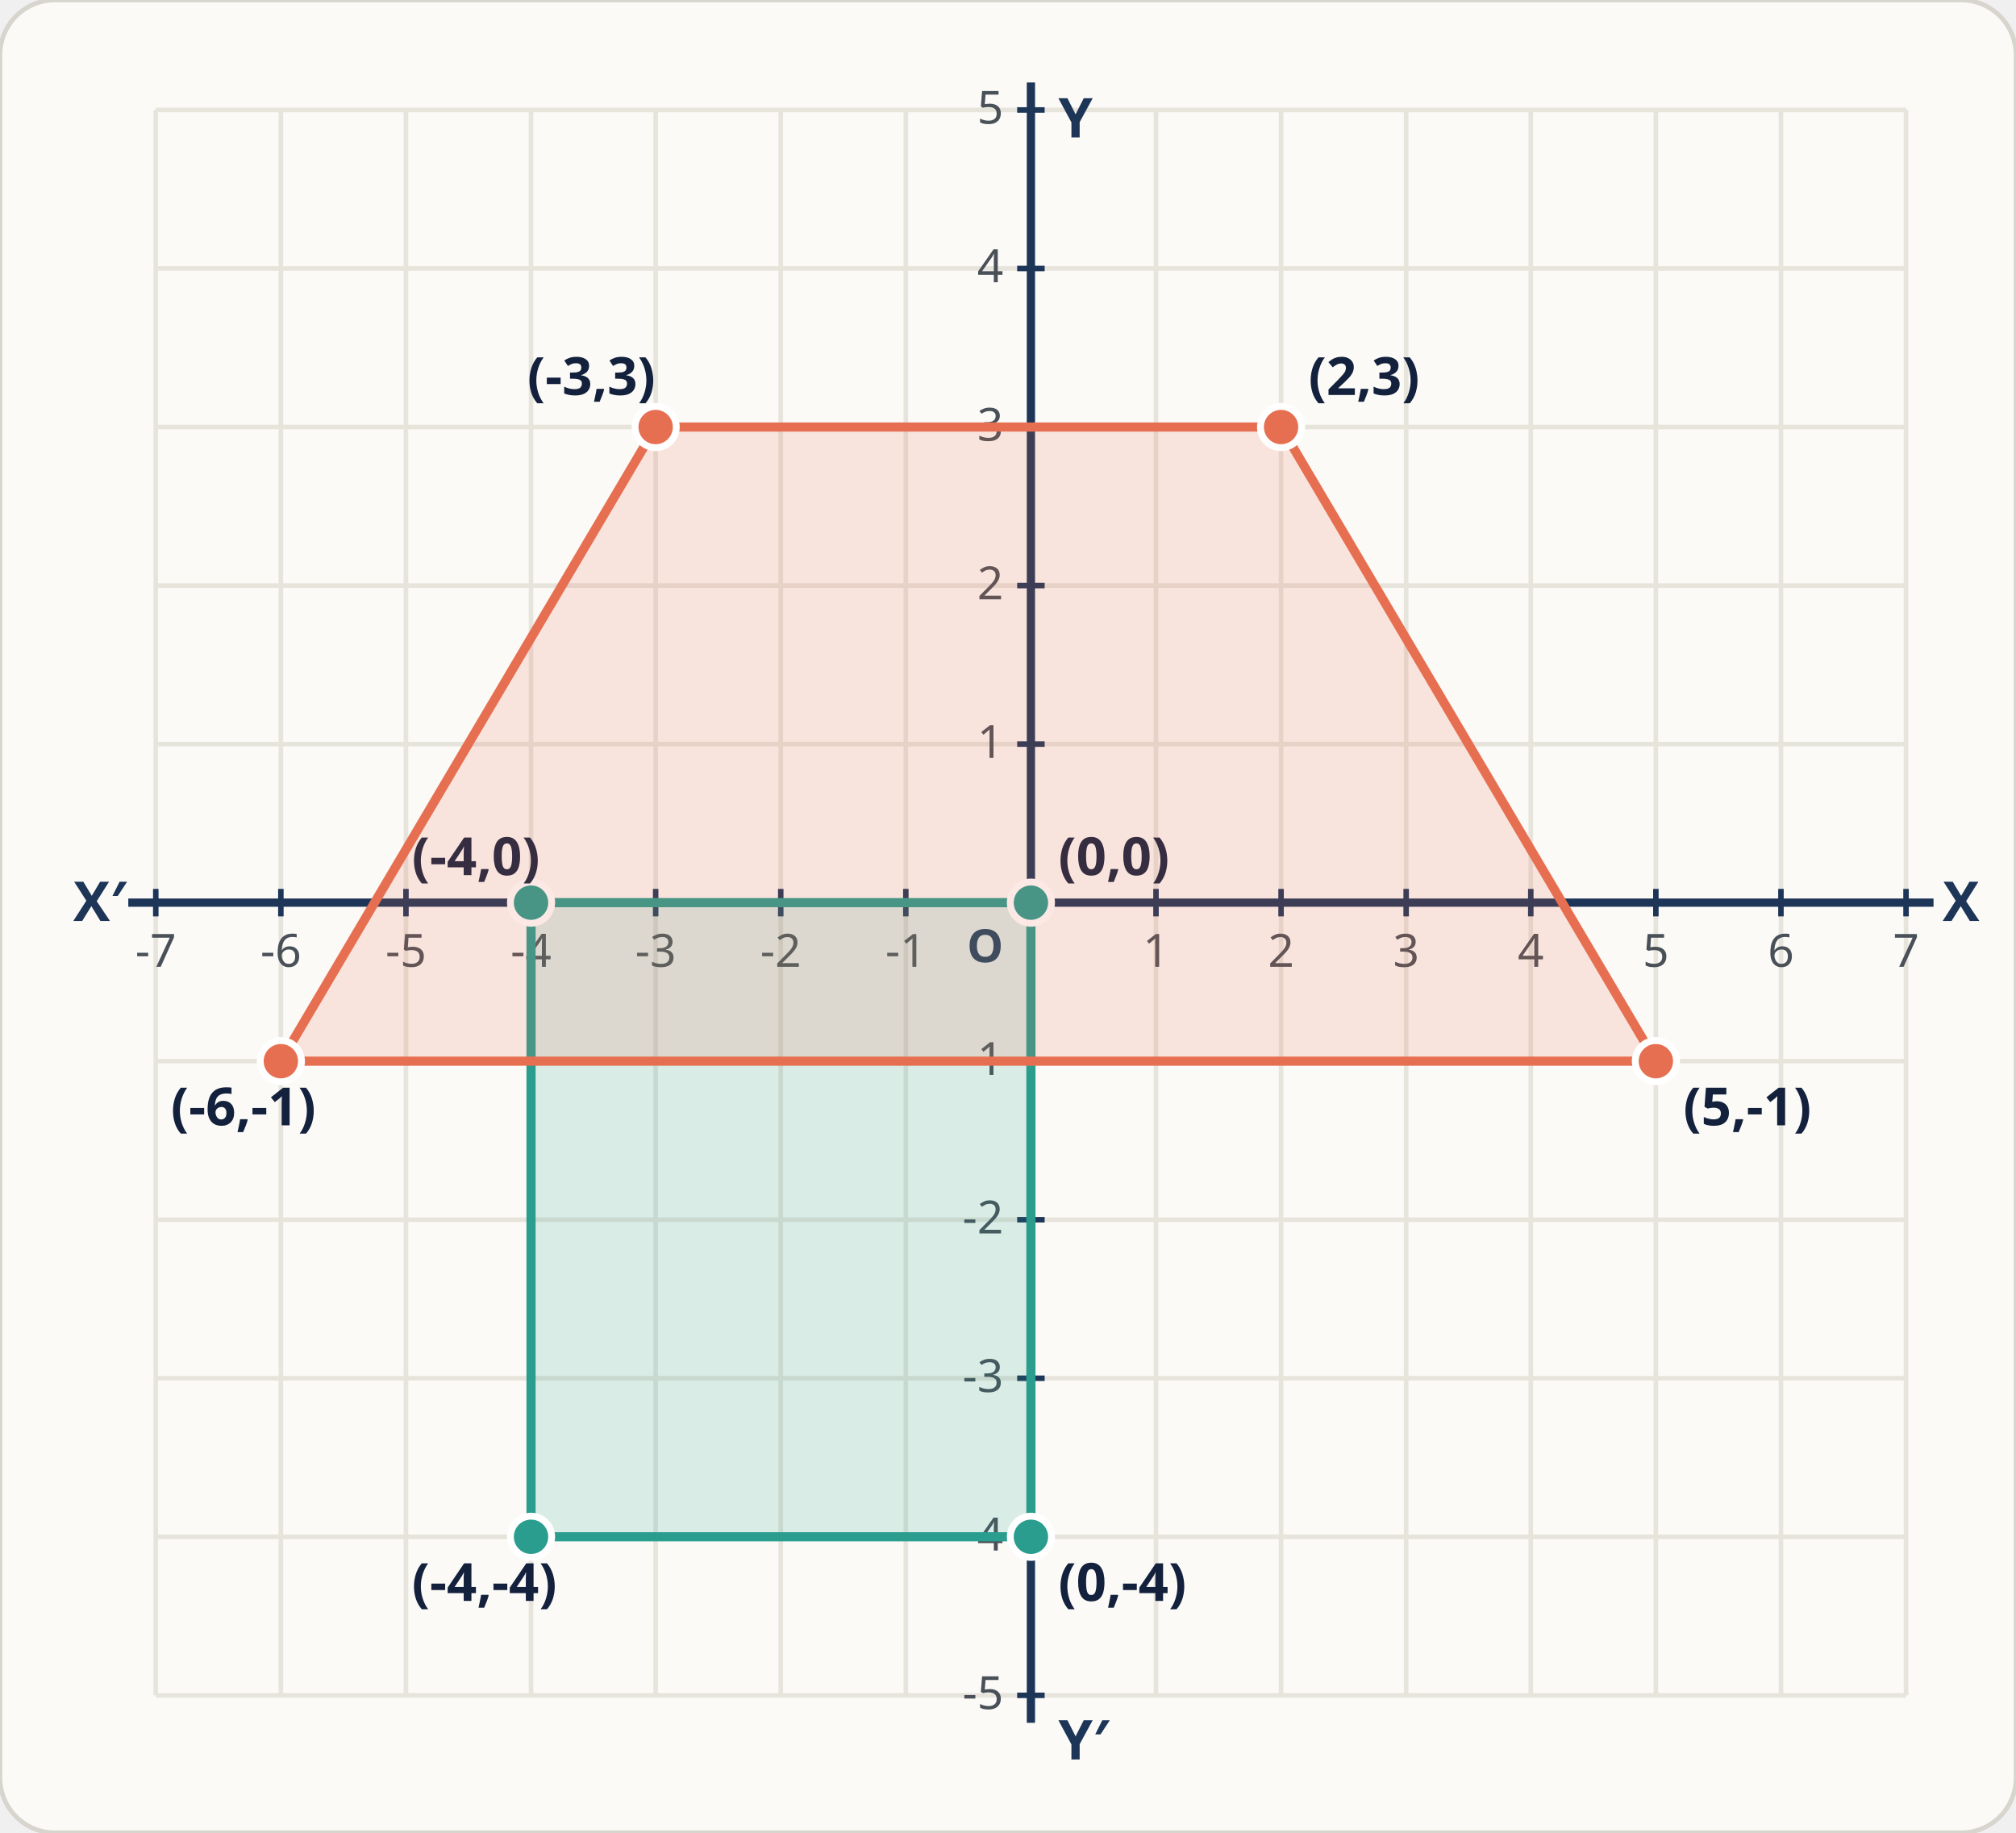
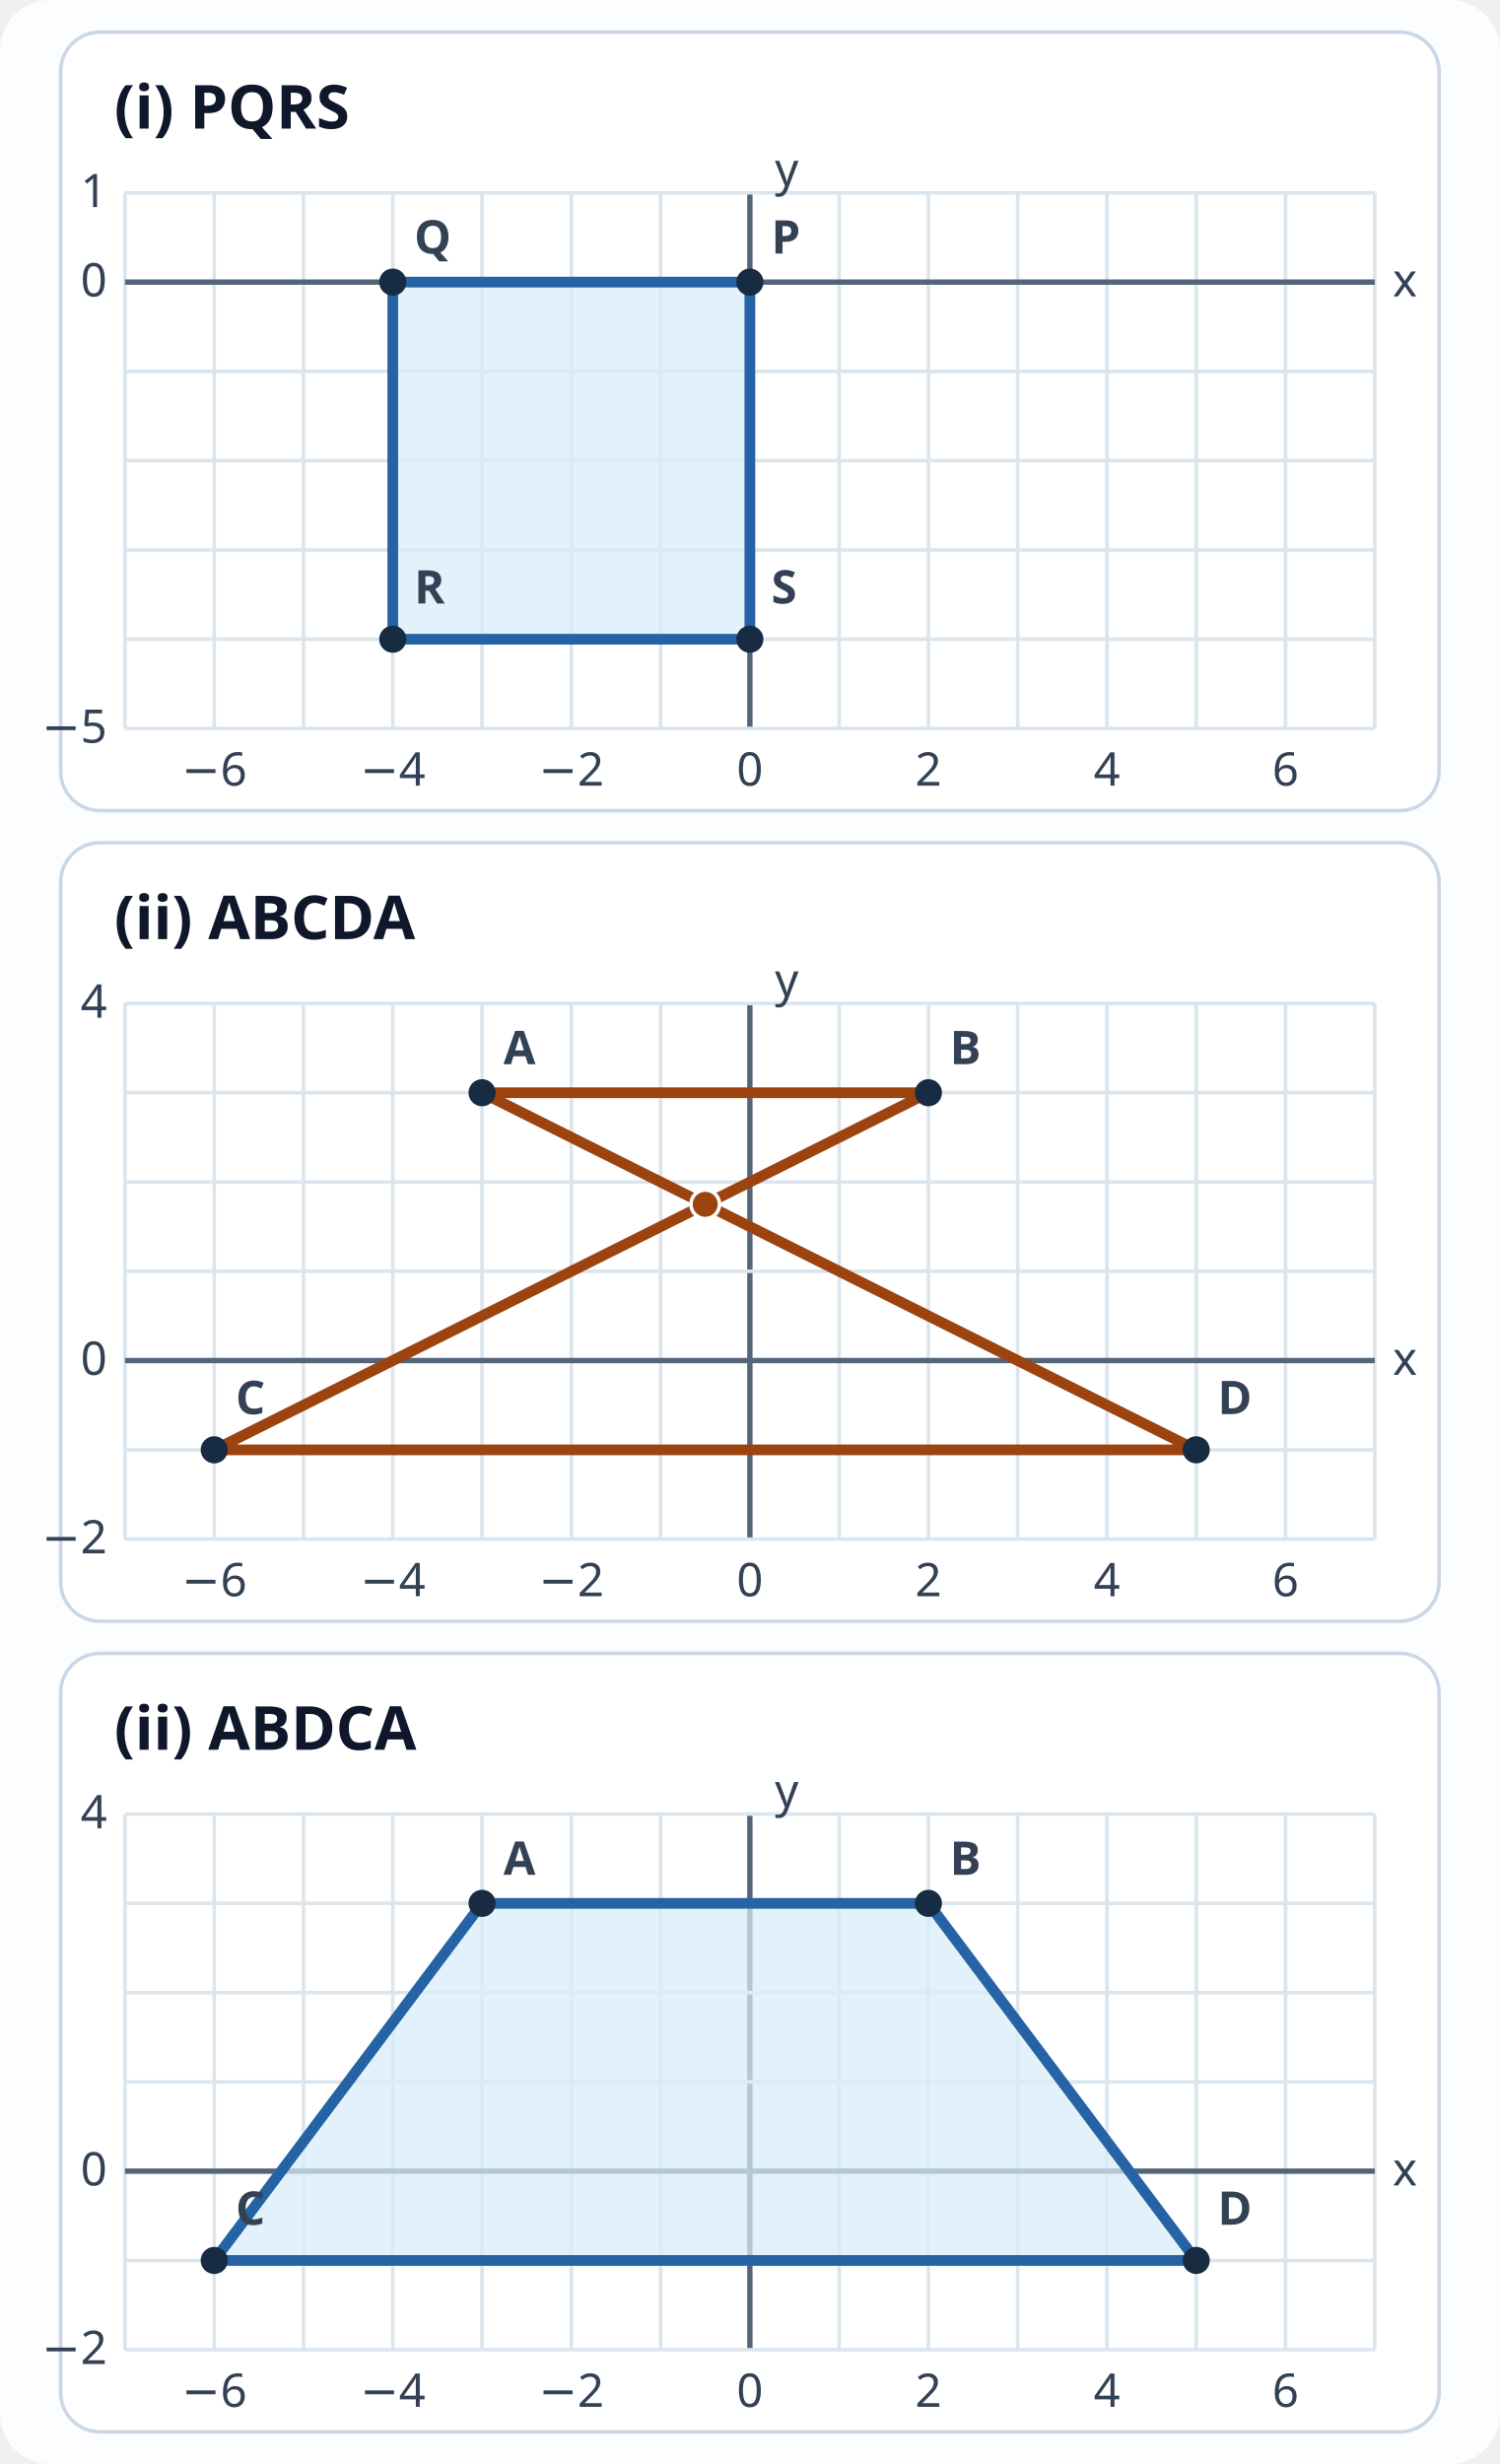
- <svg xmlns="http://www.w3.org/2000/svg" viewBox="0 0 440 400" width="440" height="400" role="img" aria-label="Square in Quadrant III and Trapezium across Quadrants I-IV">
-   <rect width="440" height="400" rx="12" fill="#fbfaf7" stroke="#d8d5ce" />
-   <line x1="34.0" y1="24" x2="34.0" y2="370" stroke="#e7e4dc" stroke-width="1" />
-   <line x1="61.3" y1="24" x2="61.3" y2="370" stroke="#e7e4dc" stroke-width="1" />
-   <line x1="88.6" y1="24" x2="88.6" y2="370" stroke="#e7e4dc" stroke-width="1" />
-   <line x1="115.9" y1="24" x2="115.9" y2="370" stroke="#e7e4dc" stroke-width="1" />
-   <line x1="143.1" y1="24" x2="143.1" y2="370" stroke="#e7e4dc" stroke-width="1" />
-   <line x1="170.4" y1="24" x2="170.4" y2="370" stroke="#e7e4dc" stroke-width="1" />
-   <line x1="197.7" y1="24" x2="197.7" y2="370" stroke="#e7e4dc" stroke-width="1" />
-   <line x1="225.0" y1="24" x2="225.0" y2="370" stroke="#e7e4dc" stroke-width="1" />
-   <line x1="252.3" y1="24" x2="252.3" y2="370" stroke="#e7e4dc" stroke-width="1" />
-   <line x1="279.6" y1="24" x2="279.6" y2="370" stroke="#e7e4dc" stroke-width="1" />
-   <line x1="306.9" y1="24" x2="306.9" y2="370" stroke="#e7e4dc" stroke-width="1" />
-   <line x1="334.1" y1="24" x2="334.1" y2="370" stroke="#e7e4dc" stroke-width="1" />
-   <line x1="361.4" y1="24" x2="361.4" y2="370" stroke="#e7e4dc" stroke-width="1" />
-   <line x1="388.7" y1="24" x2="388.7" y2="370" stroke="#e7e4dc" stroke-width="1" />
-   <line x1="416.0" y1="24" x2="416.0" y2="370" stroke="#e7e4dc" stroke-width="1" />
-   <line x1="34" y1="370.0" x2="416" y2="370.0" stroke="#e7e4dc" stroke-width="1" />
-   <line x1="34" y1="335.4" x2="416" y2="335.4" stroke="#e7e4dc" stroke-width="1" />
-   <line x1="34" y1="300.8" x2="416" y2="300.8" stroke="#e7e4dc" stroke-width="1" />
-   <line x1="34" y1="266.2" x2="416" y2="266.2" stroke="#e7e4dc" stroke-width="1" />
-   <line x1="34" y1="231.6" x2="416" y2="231.6" stroke="#e7e4dc" stroke-width="1" />
-   <line x1="34" y1="197.0" x2="416" y2="197.0" stroke="#e7e4dc" stroke-width="1" />
-   <line x1="34" y1="162.4" x2="416" y2="162.4" stroke="#e7e4dc" stroke-width="1" />
-   <line x1="34" y1="127.8" x2="416" y2="127.8" stroke="#e7e4dc" stroke-width="1" />
-   <line x1="34" y1="93.2" x2="416" y2="93.2" stroke="#e7e4dc" stroke-width="1" />
-   <line x1="34" y1="58.6" x2="416" y2="58.6" stroke="#e7e4dc" stroke-width="1" />
-   <line x1="34" y1="24.0" x2="416" y2="24.0" stroke="#e7e4dc" stroke-width="1" />
-   <line x1="225.0" y1="18" x2="225.0" y2="376" stroke="#1d3557" stroke-width="1.8" />
-   <text x="231.0" y="30" font-family="system-ui,sans-serif" font-size="12" font-weight="700" fill="#1d3557">Y</text>
-   <text x="231.0" y="384" font-family="system-ui,sans-serif" font-size="12" font-weight="700" fill="#1d3557">Y′</text>
-   <line x1="28" y1="197.0" x2="422" y2="197.0" stroke="#1d3557" stroke-width="1.8" />
-   <text x="424" y="201.0" font-family="system-ui,sans-serif" font-size="12" font-weight="700" fill="#1d3557">X</text>
-   <text x="16" y="201.0" font-family="system-ui,sans-serif" font-size="12" font-weight="700" fill="#1d3557">X′</text>
-   <line x1="34.0" y1="194.0" x2="34.0" y2="200.0" stroke="#1d3557" stroke-width="1.2" />
-   <text x="34.0" y="211.0" text-anchor="middle" font-family="system-ui,sans-serif" font-size="10" fill="#495057">-7</text>
-   <line x1="61.3" y1="194.0" x2="61.3" y2="200.0" stroke="#1d3557" stroke-width="1.2" />
-   <text x="61.3" y="211.0" text-anchor="middle" font-family="system-ui,sans-serif" font-size="10" fill="#495057">-6</text>
-   <line x1="88.6" y1="194.0" x2="88.6" y2="200.0" stroke="#1d3557" stroke-width="1.2" />
-   <text x="88.6" y="211.0" text-anchor="middle" font-family="system-ui,sans-serif" font-size="10" fill="#495057">-5</text>
-   <line x1="115.9" y1="194.0" x2="115.9" y2="200.0" stroke="#1d3557" stroke-width="1.2" />
-   <text x="115.9" y="211.0" text-anchor="middle" font-family="system-ui,sans-serif" font-size="10" fill="#495057">-4</text>
-   <line x1="143.1" y1="194.0" x2="143.1" y2="200.0" stroke="#1d3557" stroke-width="1.2" />
-   <text x="143.1" y="211.0" text-anchor="middle" font-family="system-ui,sans-serif" font-size="10" fill="#495057">-3</text>
-   <line x1="170.4" y1="194.0" x2="170.4" y2="200.0" stroke="#1d3557" stroke-width="1.2" />
-   <text x="170.4" y="211.0" text-anchor="middle" font-family="system-ui,sans-serif" font-size="10" fill="#495057">-2</text>
-   <line x1="197.7" y1="194.0" x2="197.7" y2="200.0" stroke="#1d3557" stroke-width="1.2" />
-   <text x="197.7" y="211.0" text-anchor="middle" font-family="system-ui,sans-serif" font-size="10" fill="#495057">-1</text>
-   <line x1="252.3" y1="194.0" x2="252.3" y2="200.0" stroke="#1d3557" stroke-width="1.2" />
-   <text x="252.3" y="211.0" text-anchor="middle" font-family="system-ui,sans-serif" font-size="10" fill="#495057">1</text>
-   <line x1="279.6" y1="194.0" x2="279.6" y2="200.0" stroke="#1d3557" stroke-width="1.2" />
-   <text x="279.6" y="211.0" text-anchor="middle" font-family="system-ui,sans-serif" font-size="10" fill="#495057">2</text>
-   <line x1="306.9" y1="194.0" x2="306.9" y2="200.0" stroke="#1d3557" stroke-width="1.2" />
-   <text x="306.9" y="211.0" text-anchor="middle" font-family="system-ui,sans-serif" font-size="10" fill="#495057">3</text>
-   <line x1="334.1" y1="194.0" x2="334.1" y2="200.0" stroke="#1d3557" stroke-width="1.2" />
-   <text x="334.1" y="211.0" text-anchor="middle" font-family="system-ui,sans-serif" font-size="10" fill="#495057">4</text>
-   <line x1="361.4" y1="194.0" x2="361.4" y2="200.0" stroke="#1d3557" stroke-width="1.2" />
-   <text x="361.4" y="211.0" text-anchor="middle" font-family="system-ui,sans-serif" font-size="10" fill="#495057">5</text>
-   <line x1="388.7" y1="194.0" x2="388.7" y2="200.0" stroke="#1d3557" stroke-width="1.2" />
-   <text x="388.7" y="211.0" text-anchor="middle" font-family="system-ui,sans-serif" font-size="10" fill="#495057">6</text>
-   <line x1="416.0" y1="194.0" x2="416.0" y2="200.0" stroke="#1d3557" stroke-width="1.2" />
-   <text x="416.0" y="211.0" text-anchor="middle" font-family="system-ui,sans-serif" font-size="10" fill="#495057">7</text>
-   <line x1="222.0" y1="370.0" x2="228.0" y2="370.0" stroke="#1d3557" stroke-width="1.2" />
-   <text x="219.0" y="373.0" text-anchor="end" font-family="system-ui,sans-serif" font-size="10" fill="#495057">-5</text>
-   <line x1="222.0" y1="335.4" x2="228.0" y2="335.4" stroke="#1d3557" stroke-width="1.2" />
-   <text x="219.0" y="338.4" text-anchor="end" font-family="system-ui,sans-serif" font-size="10" fill="#495057">-4</text>
-   <line x1="222.0" y1="300.8" x2="228.0" y2="300.8" stroke="#1d3557" stroke-width="1.2" />
-   <text x="219.0" y="303.8" text-anchor="end" font-family="system-ui,sans-serif" font-size="10" fill="#495057">-3</text>
-   <line x1="222.0" y1="266.2" x2="228.0" y2="266.2" stroke="#1d3557" stroke-width="1.2" />
-   <text x="219.0" y="269.2" text-anchor="end" font-family="system-ui,sans-serif" font-size="10" fill="#495057">-2</text>
-   <line x1="222.0" y1="231.6" x2="228.0" y2="231.6" stroke="#1d3557" stroke-width="1.2" />
-   <text x="219.0" y="234.6" text-anchor="end" font-family="system-ui,sans-serif" font-size="10" fill="#495057">-1</text>
-   <line x1="222.0" y1="162.4" x2="228.0" y2="162.4" stroke="#1d3557" stroke-width="1.2" />
-   <text x="219.0" y="165.4" text-anchor="end" font-family="system-ui,sans-serif" font-size="10" fill="#495057">1</text>
-   <line x1="222.0" y1="127.8" x2="228.0" y2="127.8" stroke="#1d3557" stroke-width="1.2" />
-   <text x="219.0" y="130.8" text-anchor="end" font-family="system-ui,sans-serif" font-size="10" fill="#495057">2</text>
-   <line x1="222.0" y1="93.2" x2="228.0" y2="93.2" stroke="#1d3557" stroke-width="1.2" />
-   <text x="219.0" y="96.2" text-anchor="end" font-family="system-ui,sans-serif" font-size="10" fill="#495057">3</text>
-   <line x1="222.0" y1="58.6" x2="228.0" y2="58.6" stroke="#1d3557" stroke-width="1.2" />
-   <text x="219.0" y="61.6" text-anchor="end" font-family="system-ui,sans-serif" font-size="10" fill="#495057">4</text>
-   <line x1="222.0" y1="24.0" x2="228.0" y2="24.0" stroke="#1d3557" stroke-width="1.2" />
-   <text x="219.0" y="27.0" text-anchor="end" font-family="system-ui,sans-serif" font-size="10" fill="#495057">5</text>
-   <text x="219.0" y="210.0" text-anchor="end" font-family="system-ui,sans-serif" font-size="10" font-weight="600" fill="#1d3557">O</text>
-   <polygon points="225.0,197.0 115.9,197.0 115.9,335.4 225.0,335.4" fill="rgba(42,157,143,0.16)" stroke="#2a9d8f" stroke-width="2" />
-   <circle cx="225.0" cy="197.0" r="4.5" fill="#2a9d8f" stroke="#ffffff" stroke-width="1.5" />
-   <text x="231.0" y="191.0" font-family="system-ui,sans-serif" font-size="11.5" font-weight="700" fill="#14213d">(0,0)</text>
-   <circle cx="115.9" cy="197.0" r="4.5" fill="#2a9d8f" stroke="#ffffff" stroke-width="1.5" />
-   <text x="89.9" y="191.0" font-family="system-ui,sans-serif" font-size="11.5" font-weight="700" fill="#14213d">(-4,0)</text>
-   <circle cx="115.9" cy="335.4" r="4.5" fill="#2a9d8f" stroke="#ffffff" stroke-width="1.5" />
-   <text x="89.9" y="349.4" font-family="system-ui,sans-serif" font-size="11.5" font-weight="700" fill="#14213d">(-4,-4)</text>
-   <circle cx="225.0" cy="335.4" r="4.5" fill="#2a9d8f" stroke="#ffffff" stroke-width="1.5" />
-   <text x="231.0" y="349.4" font-family="system-ui,sans-serif" font-size="11.5" font-weight="700" fill="#14213d">(0,-4)</text>
-   <polygon points="143.1,93.2 279.6,93.2 361.4,231.6 61.3,231.6" fill="rgba(231,111,81,0.16)" stroke="#e76f51" stroke-width="2" />
-   <circle cx="143.1" cy="93.2" r="4.5" fill="#e76f51" stroke="#ffffff" stroke-width="1.5" />
-   <text x="115.1" y="86.2" font-family="system-ui,sans-serif" font-size="11.5" font-weight="700" fill="#14213d">(-3,3)</text>
-   <circle cx="279.6" cy="93.2" r="4.5" fill="#e76f51" stroke="#ffffff" stroke-width="1.5" />
-   <text x="285.6" y="86.2" font-family="system-ui,sans-serif" font-size="11.5" font-weight="700" fill="#14213d">(2,3)</text>
-   <circle cx="61.3" cy="231.6" r="4.5" fill="#e76f51" stroke="#ffffff" stroke-width="1.5" />
-   <text x="37.3" y="245.6" font-family="system-ui,sans-serif" font-size="11.5" font-weight="700" fill="#14213d">(-6,-1)</text>
-   <circle cx="361.4" cy="231.6" r="4.5" fill="#e76f51" stroke="#ffffff" stroke-width="1.5" />
-   <text x="367.4" y="245.6" font-family="system-ui,sans-serif" font-size="11.5" font-weight="700" fill="#14213d">(5,-1)</text>
+ <svg xmlns="http://www.w3.org/2000/svg" viewBox="0 0 420 690" width="420" height="690" role="img" aria-labelledby="title">
+   <style>
+     text{font:13px system-ui,sans-serif;fill:#334155}
+     .heading{font-size:17px;font-weight:700;fill:#0f172a}
+     .grid{stroke:#dbe5ed;stroke-width:1}
+     .axis{stroke:#546579;stroke-width:1.5}
+     .outline{stroke:#2563a5;stroke-width:3;stroke-linejoin:round;fill:#d9edf9;fill-opacity:.72}
+     .crossed{stroke:#9c4310;stroke-width:3;stroke-linejoin:round;fill:none}
+     .point{fill:#172b43}
+     .label{font-weight:700}
+   </style>
+   <rect width="420" height="690" rx="14" fill="#fbfdff" />
+   <g aria-label="(i) PQRS">
+     <rect x="17" y="9" width="386" height="218" rx="11" fill="white" stroke="#cbd7e6" />
+     <text x="32" y="36" class="heading">(i) PQRS</text>
+     <line class="grid" x1="35" y1="54" x2="35" y2="204" />
+     <line class="grid" x1="60" y1="54" x2="60" y2="204" />
+     <text text-anchor="middle" x="60" y="220">−6</text>
+     <line class="grid" x1="85" y1="54" x2="85" y2="204" />
+     <line class="grid" x1="110" y1="54" x2="110" y2="204" />
+     <text text-anchor="middle" x="110" y="220">−4</text>
+     <line class="grid" x1="135" y1="54" x2="135" y2="204" />
+     <line class="grid" x1="160" y1="54" x2="160" y2="204" />
+     <text text-anchor="middle" x="160" y="220">−2</text>
+     <line class="grid" x1="185" y1="54" x2="185" y2="204" />
+     <line class="axis" x1="210" y1="54" x2="210" y2="204" />
+     <text text-anchor="middle" x="210" y="220">0</text>
+     <line class="grid" x1="235" y1="54" x2="235" y2="204" />
+     <line class="grid" x1="260" y1="54" x2="260" y2="204" />
+     <text text-anchor="middle" x="260" y="220">2</text>
+     <line class="grid" x1="285" y1="54" x2="285" y2="204" />
+     <line class="grid" x1="310" y1="54" x2="310" y2="204" />
+     <text text-anchor="middle" x="310" y="220">4</text>
+     <line class="grid" x1="335" y1="54" x2="335" y2="204" />
+     <line class="grid" x1="360" y1="54" x2="360" y2="204" />
+     <text text-anchor="middle" x="360" y="220">6</text>
+     <line class="grid" x1="385" y1="54" x2="385" y2="204" />
+     <line class="grid" x1="35" y1="204" x2="385" y2="204" />
+     <text text-anchor="end" x="30" y="208">−5</text>
+     <line class="grid" x1="35" y1="179" x2="385" y2="179" />
+     <line class="grid" x1="35" y1="154" x2="385" y2="154" />
+     <line class="grid" x1="35" y1="129" x2="385" y2="129" />
+     <line class="grid" x1="35" y1="104" x2="385" y2="104" />
+     <line class="axis" x1="35" y1="79" x2="385" y2="79" />
+     <text text-anchor="end" x="30" y="83">0</text>
+     <line class="grid" x1="35" y1="54" x2="385" y2="54" />
+     <text text-anchor="end" x="30" y="58">1</text>
+     <text x="390" y="83">x</text>
+     <text x="217" y="52">y</text>
+     <polygon id="order-PQRS" class="outline" points="210,79 110,79 110,179 210,179" />
+     <circle class="point" cx="210" cy="79" r="3.8" />
+     <text class="label" x="216" y="71">P</text>
+     <circle class="point" cx="110" cy="79" r="3.8" />
+     <text class="label" x="116" y="71">Q</text>
+     <circle class="point" cx="110" cy="179" r="3.8" />
+     <text class="label" x="116" y="169">R</text>
+     <circle class="point" cx="210" cy="179" r="3.8" />
+     <text class="label" x="216" y="169">S</text>
+   </g>
+   <g aria-label="(ii) ABCDA">
+     <rect x="17" y="236" width="386" height="218" rx="11" fill="white" stroke="#cbd7e6" />
+     <text x="32" y="263" class="heading">(ii) ABCDA</text>
+     <line class="grid" x1="35" y1="281" x2="35" y2="431" />
+     <line class="grid" x1="60" y1="281" x2="60" y2="431" />
+     <text text-anchor="middle" x="60" y="447">−6</text>
+     <line class="grid" x1="85" y1="281" x2="85" y2="431" />
+     <line class="grid" x1="110" y1="281" x2="110" y2="431" />
+     <text text-anchor="middle" x="110" y="447">−4</text>
+     <line class="grid" x1="135" y1="281" x2="135" y2="431" />
+     <line class="grid" x1="160" y1="281" x2="160" y2="431" />
+     <text text-anchor="middle" x="160" y="447">−2</text>
+     <line class="grid" x1="185" y1="281" x2="185" y2="431" />
+     <line class="axis" x1="210" y1="281" x2="210" y2="431" />
+     <text text-anchor="middle" x="210" y="447">0</text>
+     <line class="grid" x1="235" y1="281" x2="235" y2="431" />
+     <line class="grid" x1="260" y1="281" x2="260" y2="431" />
+     <text text-anchor="middle" x="260" y="447">2</text>
+     <line class="grid" x1="285" y1="281" x2="285" y2="431" />
+     <line class="grid" x1="310" y1="281" x2="310" y2="431" />
+     <text text-anchor="middle" x="310" y="447">4</text>
+     <line class="grid" x1="335" y1="281" x2="335" y2="431" />
+     <line class="grid" x1="360" y1="281" x2="360" y2="431" />
+     <text text-anchor="middle" x="360" y="447">6</text>
+     <line class="grid" x1="385" y1="281" x2="385" y2="431" />
+     <line class="grid" x1="35" y1="431" x2="385" y2="431" />
+     <text text-anchor="end" x="30" y="435">−2</text>
+     <line class="grid" x1="35" y1="406" x2="385" y2="406" />
+     <line class="axis" x1="35" y1="381" x2="385" y2="381" />
+     <text text-anchor="end" x="30" y="385">0</text>
+     <line class="grid" x1="35" y1="356" x2="385" y2="356" />
+     <line class="grid" x1="35" y1="331" x2="385" y2="331" />
+     <line class="grid" x1="35" y1="306" x2="385" y2="306" />
+     <line class="grid" x1="35" y1="281" x2="385" y2="281" />
+     <text text-anchor="end" x="30" y="285">4</text>
+     <text x="390" y="385">x</text>
+     <text x="217" y="279">y</text>
+     <polygon id="order-ABCD" class="crossed" points="135,306 260,306 60,406 335,406" />
+     <circle class="point" cx="135" cy="306" r="3.8" />
+     <text class="label" x="141" y="298">A</text>
+     <circle class="point" cx="260" cy="306" r="3.8" />
+     <text class="label" x="266" y="298">B</text>
+     <circle class="point" cx="60" cy="406" r="3.8" />
+     <text class="label" x="66" y="396">C</text>
+     <circle class="point" cx="335" cy="406" r="3.8" />
+     <text class="label" x="341" y="396">D</text>
+     <circle id="intersection" cx="197.5" cy="337.25" r="4" fill="#9c4310" stroke="white" />
+   </g>
+   <g aria-label="(ii) ABDCA">
+     <rect x="17" y="463" width="386" height="218" rx="11" fill="white" stroke="#cbd7e6" />
+     <text x="32" y="490" class="heading">(ii) ABDCA</text>
+     <line class="grid" x1="35" y1="508" x2="35" y2="658" />
+     <line class="grid" x1="60" y1="508" x2="60" y2="658" />
+     <text text-anchor="middle" x="60" y="674">−6</text>
+     <line class="grid" x1="85" y1="508" x2="85" y2="658" />
+     <line class="grid" x1="110" y1="508" x2="110" y2="658" />
+     <text text-anchor="middle" x="110" y="674">−4</text>
+     <line class="grid" x1="135" y1="508" x2="135" y2="658" />
+     <line class="grid" x1="160" y1="508" x2="160" y2="658" />
+     <text text-anchor="middle" x="160" y="674">−2</text>
+     <line class="grid" x1="185" y1="508" x2="185" y2="658" />
+     <line class="axis" x1="210" y1="508" x2="210" y2="658" />
+     <text text-anchor="middle" x="210" y="674">0</text>
+     <line class="grid" x1="235" y1="508" x2="235" y2="658" />
+     <line class="grid" x1="260" y1="508" x2="260" y2="658" />
+     <text text-anchor="middle" x="260" y="674">2</text>
+     <line class="grid" x1="285" y1="508" x2="285" y2="658" />
+     <line class="grid" x1="310" y1="508" x2="310" y2="658" />
+     <text text-anchor="middle" x="310" y="674">4</text>
+     <line class="grid" x1="335" y1="508" x2="335" y2="658" />
+     <line class="grid" x1="360" y1="508" x2="360" y2="658" />
+     <text text-anchor="middle" x="360" y="674">6</text>
+     <line class="grid" x1="385" y1="508" x2="385" y2="658" />
+     <line class="grid" x1="35" y1="658" x2="385" y2="658" />
+     <text text-anchor="end" x="30" y="662">−2</text>
+     <line class="grid" x1="35" y1="633" x2="385" y2="633" />
+     <line class="axis" x1="35" y1="608" x2="385" y2="608" />
+     <text text-anchor="end" x="30" y="612">0</text>
+     <line class="grid" x1="35" y1="583" x2="385" y2="583" />
+     <line class="grid" x1="35" y1="558" x2="385" y2="558" />
+     <line class="grid" x1="35" y1="533" x2="385" y2="533" />
+     <line class="grid" x1="35" y1="508" x2="385" y2="508" />
+     <text text-anchor="end" x="30" y="512">4</text>
+     <text x="390" y="612">x</text>
+     <text x="217" y="506">y</text>
+     <polygon id="order-ABDC" class="outline" points="135,533 260,533 335,633 60,633" />
+     <circle class="point" cx="135" cy="533" r="3.8" />
+     <text class="label" x="141" y="525">A</text>
+     <circle class="point" cx="260" cy="533" r="3.8" />
+     <text class="label" x="266" y="525">B</text>
+     <circle class="point" cx="60" cy="633" r="3.8" />
+     <text class="label" x="66" y="623">C</text>
+     <circle class="point" cx="335" cy="633" r="3.8" />
+     <text class="label" x="341" y="623">D</text>
+   </g>
</svg>
